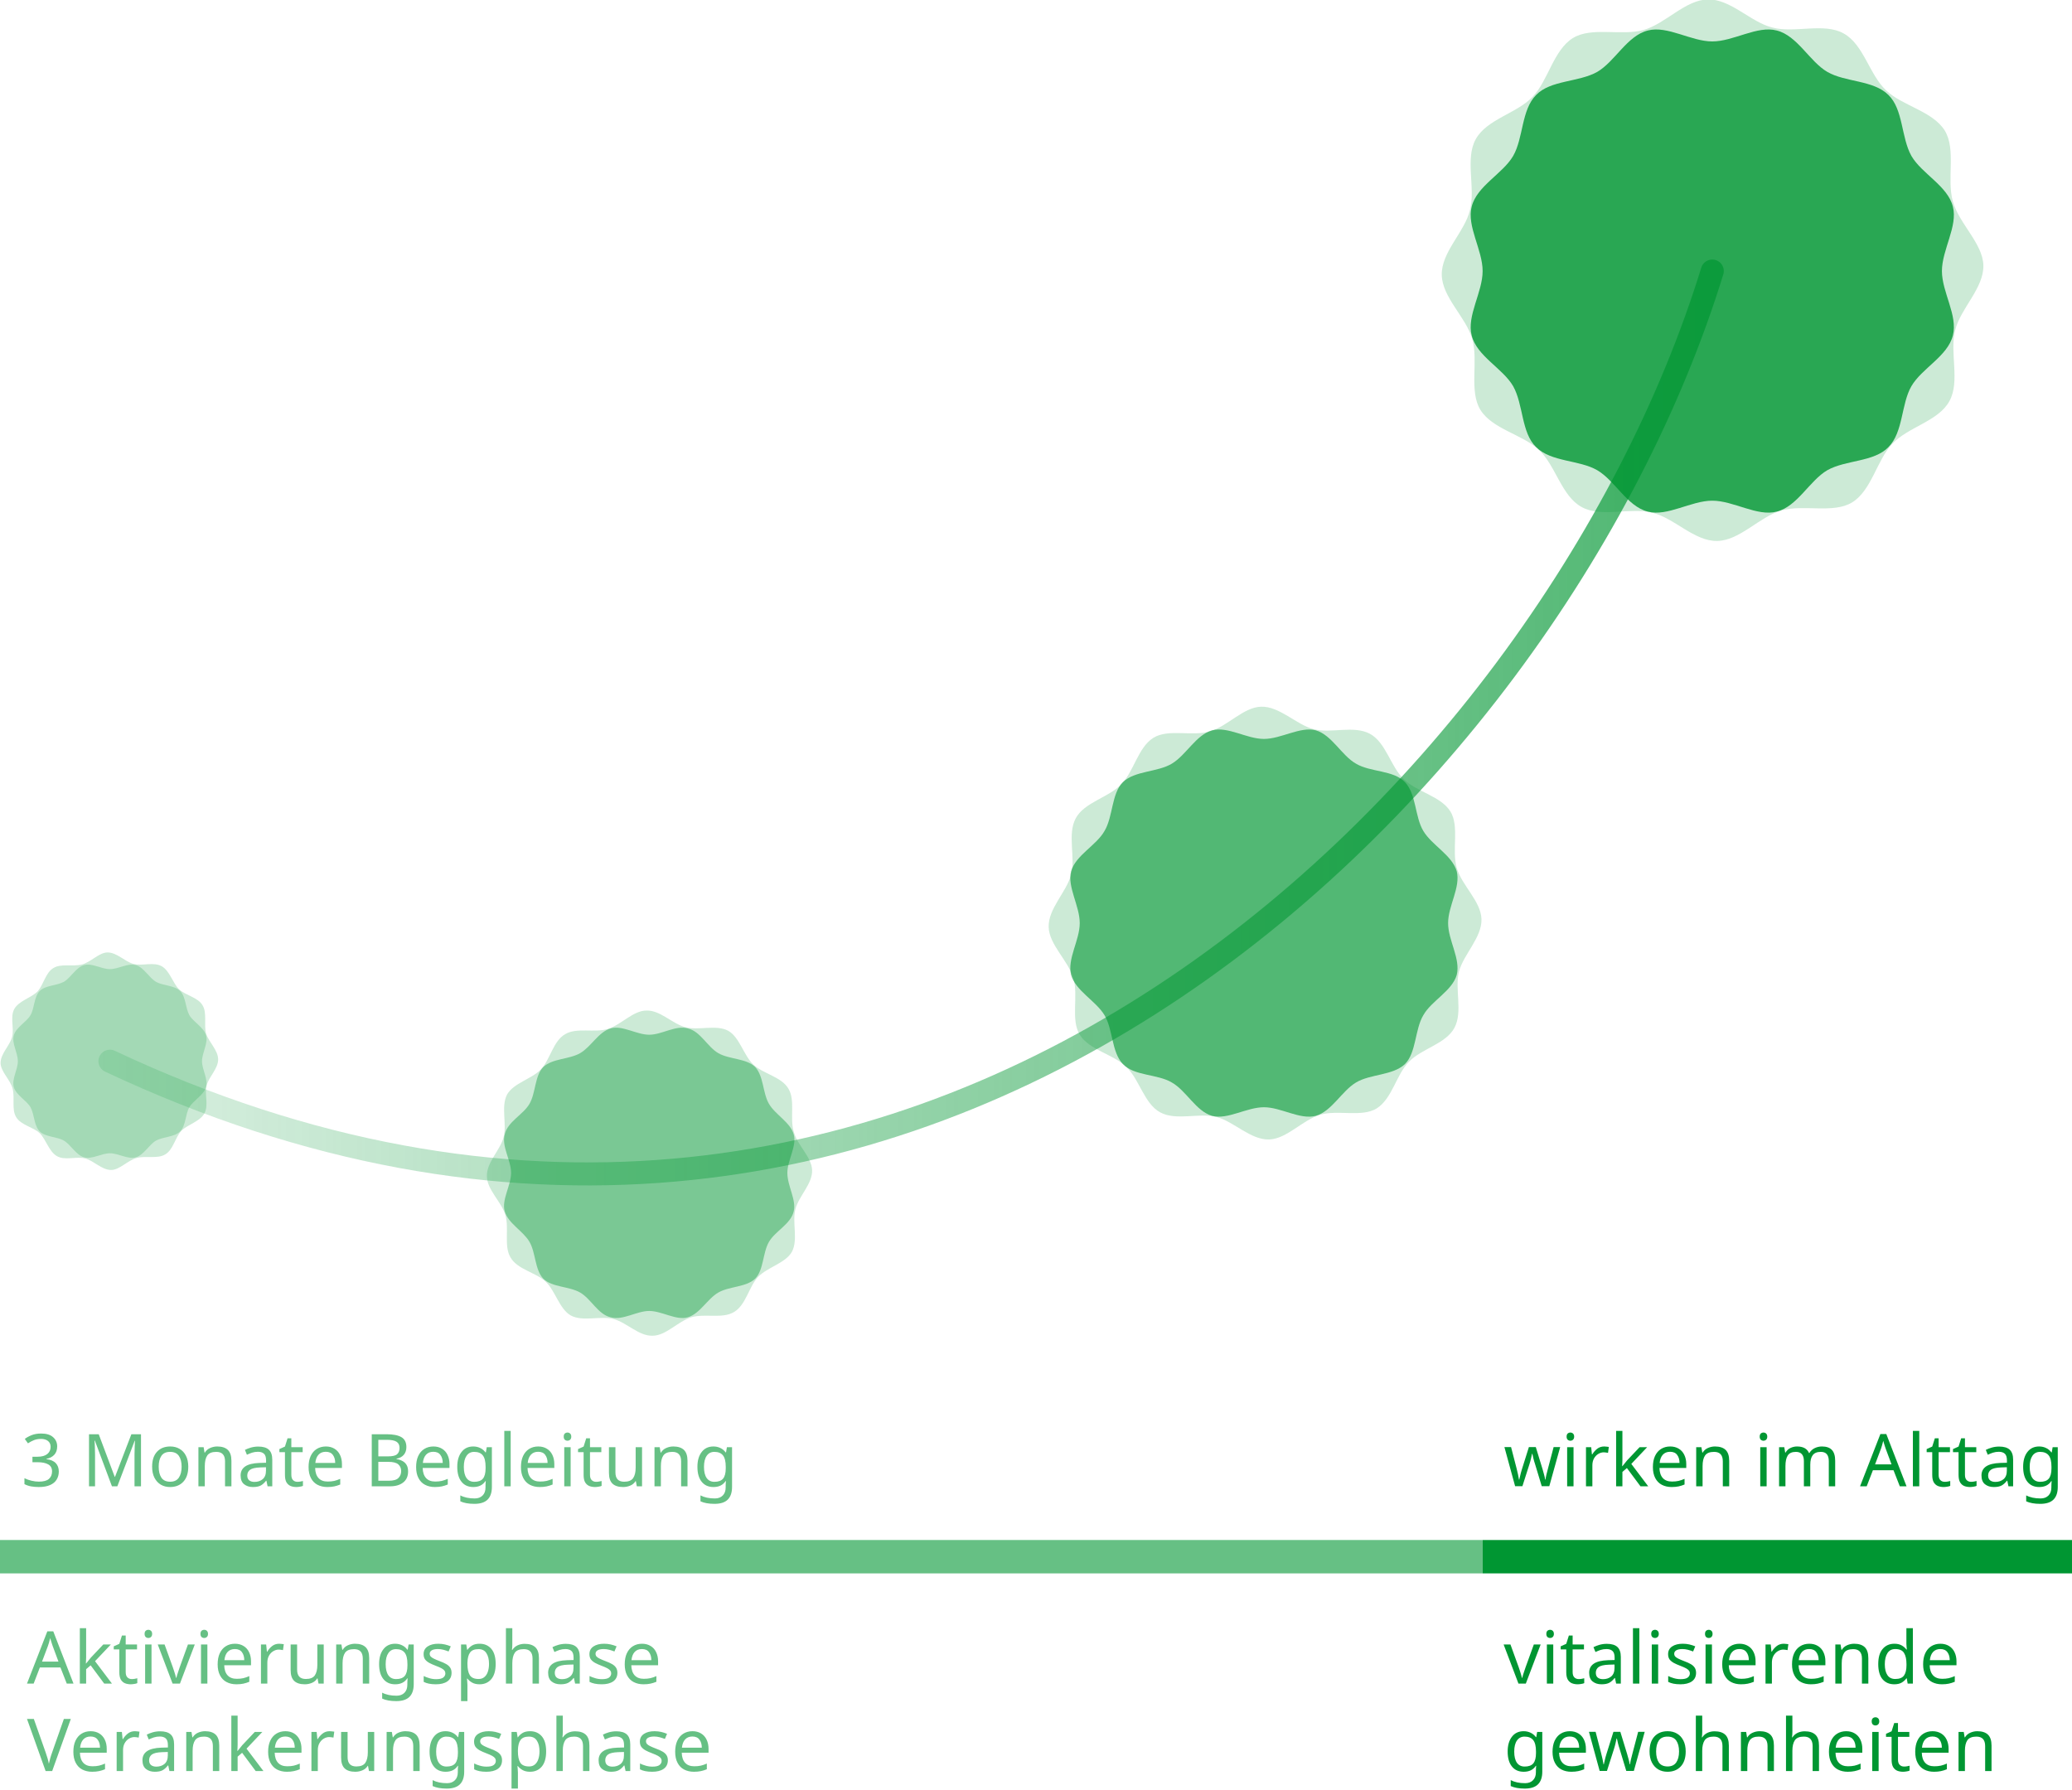
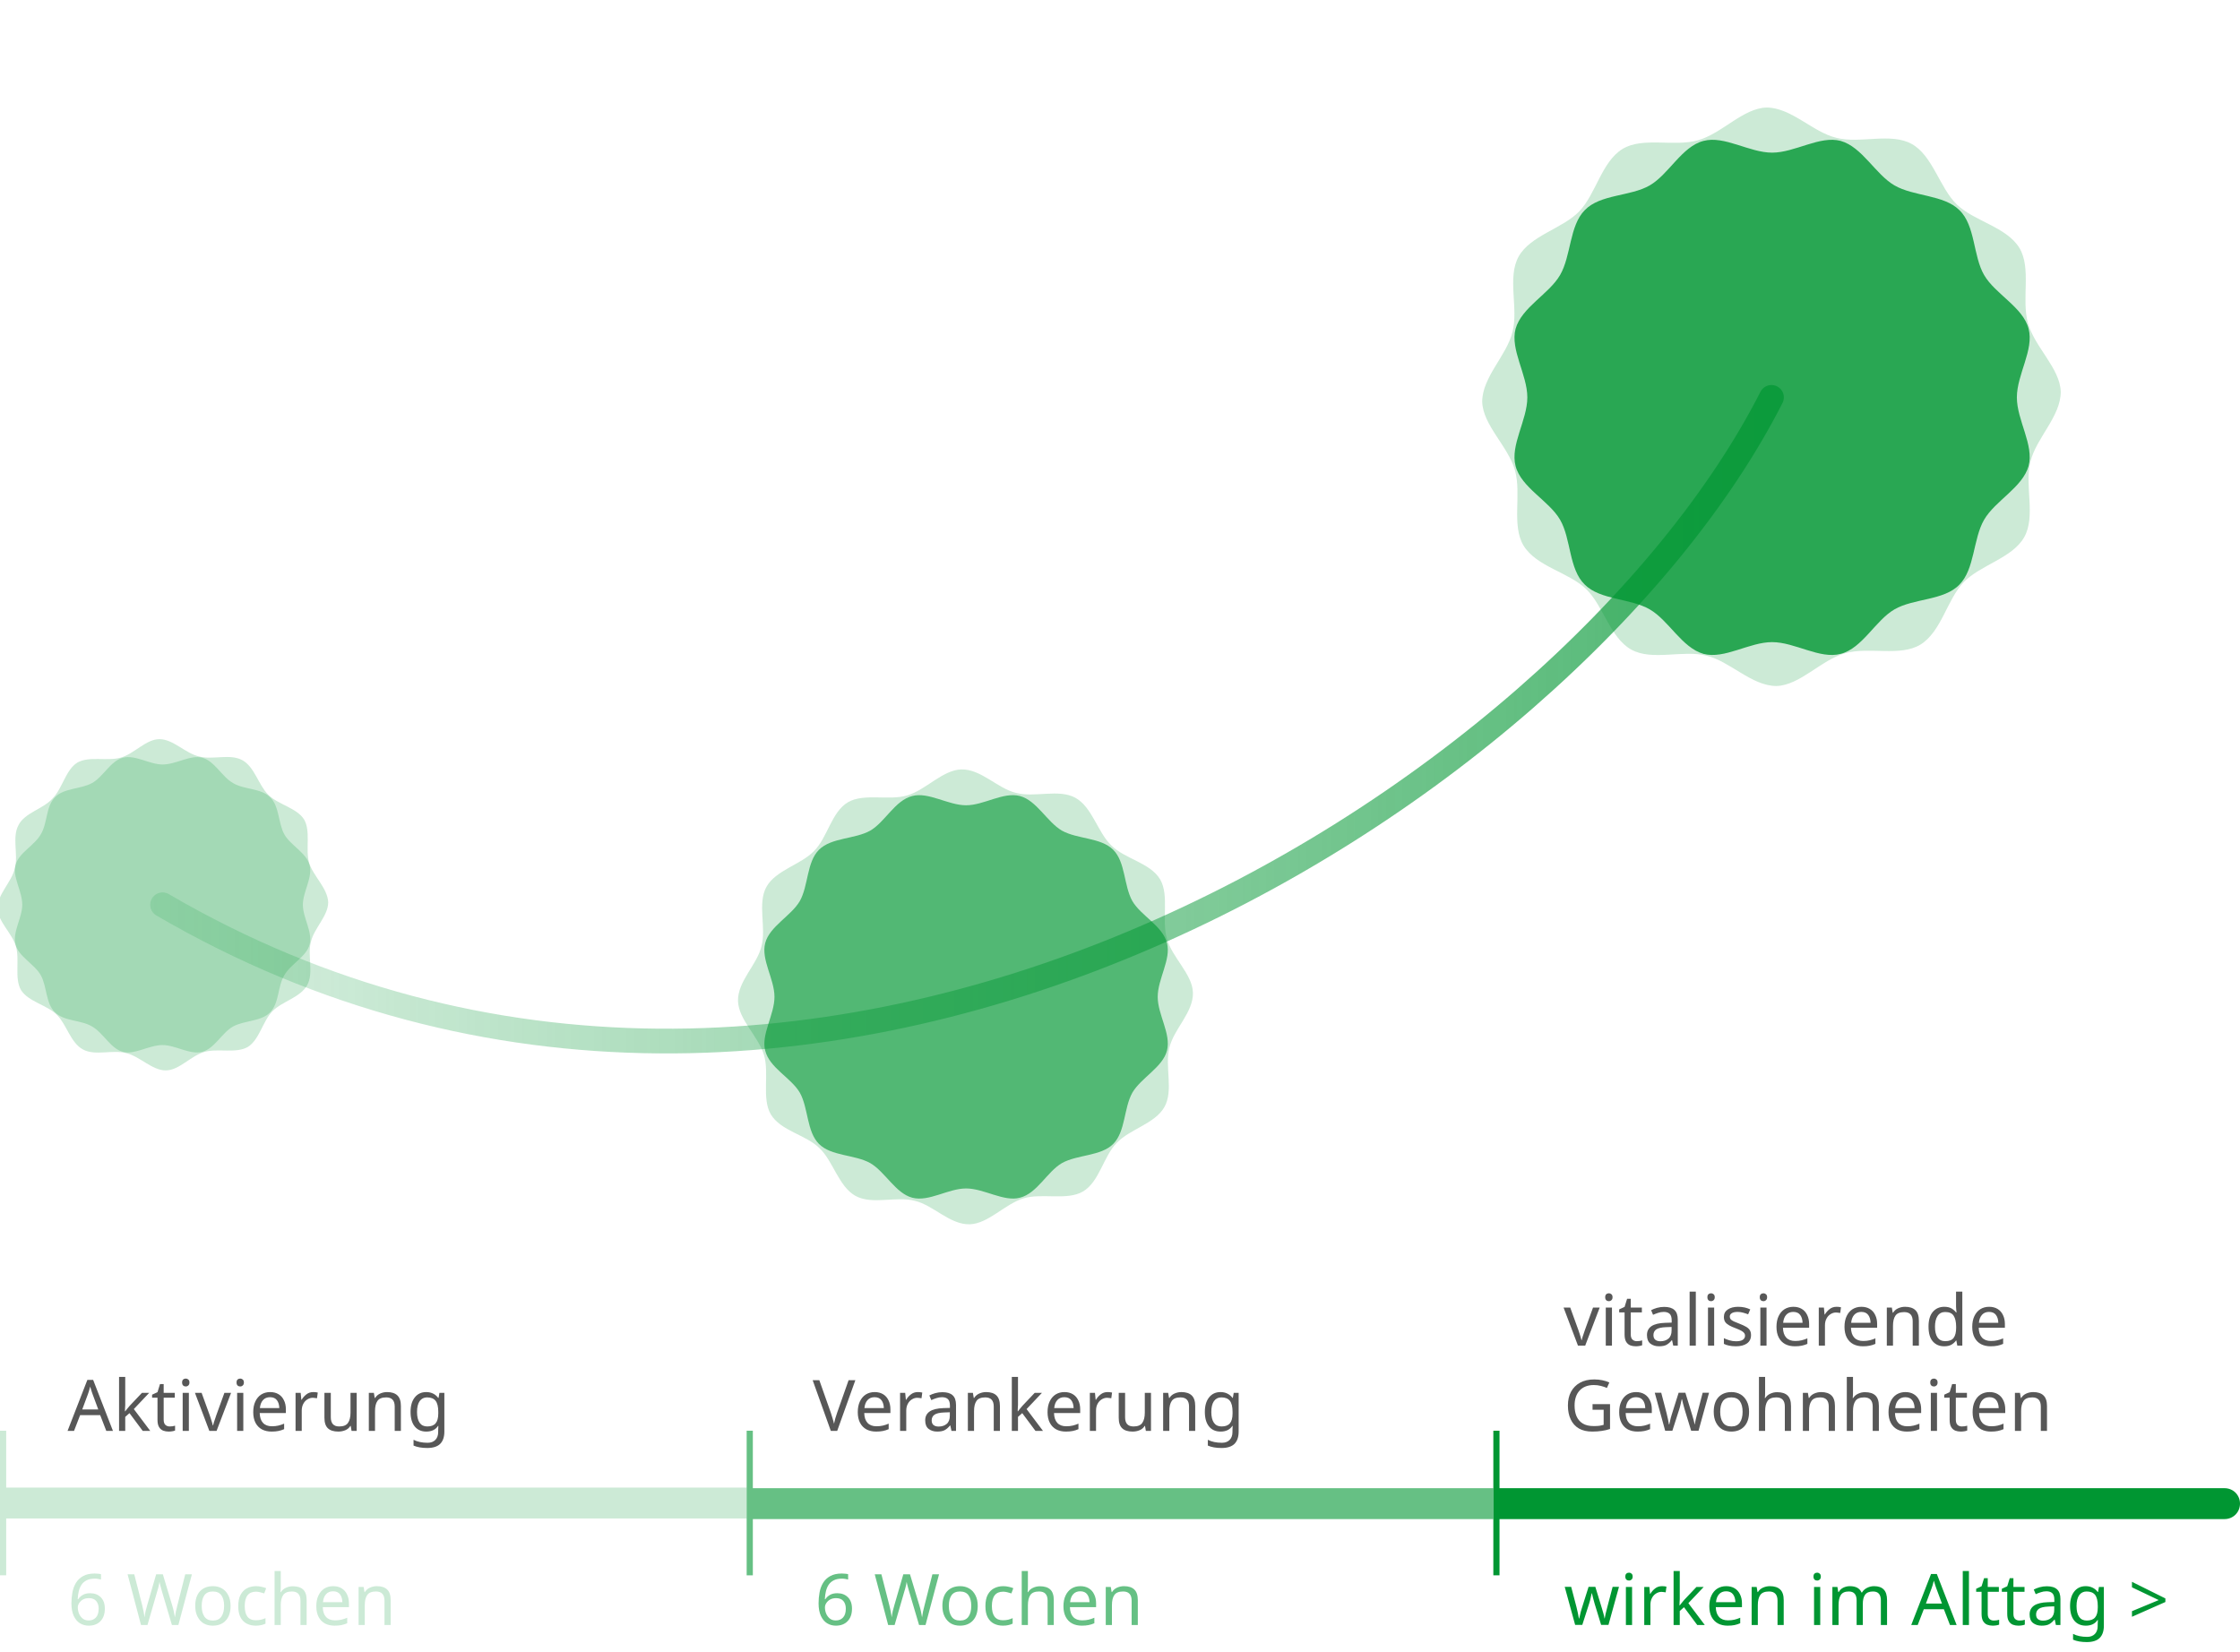
- <svg xmlns="http://www.w3.org/2000/svg" version="1.1" id="Layer_1" x="0px" y="0px" viewBox="0 0 360 310.9" style="enable-background:new 0 0 360 310.9;" xml:space="preserve">
+ <svg xmlns="http://www.w3.org/2000/svg" version="1.1" id="Layer_1" x="0px" y="0px" viewBox="0 0 362.4 267.2" style="enable-background:new 0 0 362.4 267.2;" xml:space="preserve">
  <style type="text/css">
	
		.st0{opacity:0.7;fill-rule:evenodd;clip-rule:evenodd;fill:none;stroke:url(#SVGID_1_);stroke-width:4;stroke-linecap:round;stroke-miterlimit:10;}
	.st1{opacity:0.2;}
	.st2{fill:#009632;}
	.st3{opacity:0.6;}
- 	.st4{opacity:0.4;}
- 	.st5{opacity:0.8;}
+ 	.st4{opacity:0.8;}
+ 	.st5{fill:#575757;}
	.st6{font-family:'Signika-Light';}
- 	.st7{font-size:12.675px;}
- 	.st8{opacity:0.6;fill:#009632;}
+ 	.st7{font-size:11.5px;}
+ 	.st8{opacity:0.2;fill:#009632;}
+ 	.st9{opacity:0.6;fill:#009632;}
+ 	
+ 		.st10{opacity:0.7;fill-rule:evenodd;clip-rule:evenodd;fill:none;stroke:url(#SVGID_2_);stroke-width:4;stroke-linecap:round;stroke-miterlimit:10;}
+ 	.st11{opacity:0.4;}
+ 	.st12{opacity:0.4;fill:#009632;}
+ 	.st13{opacity:0.8;fill:url(#SVGID_3_);}
</style>
-   <linearGradient id="SVGID_1_" gradientUnits="userSpaceOnUse" x1="17.113" y1="125.518" x2="299.531" y2="125.518">
+   <linearGradient id="SVGID_1_" gradientUnits="userSpaceOnUse" x1="24.339" y1="116.351" x2="288.639" y2="116.351">
    <stop offset="0" style="stop-color:#009632;stop-opacity:0.2" />
    <stop offset="0.999" style="stop-color:#009632" />
  </linearGradient>
-   <path class="st0" d="M19.1,184.4c138.5,65.2,250.2-45.7,278.4-137.3" />
+   <path class="st0" d="M26.3,146.4c104.6,61.1,227.4-17.4,260.3-82.1" />
  <g class="st1">
-     <path class="st2" d="M35.8,179.6c-0.4-1.6,0.2-3.6-0.6-4.9c-0.8-1.4-2.9-1.7-4.1-2.8c-1.1-1.1-1.6-3.2-3-4c-1.4-0.8-3.4,0-4.9-0.4   c-1.5-0.4-2.9-2-4.5-2c-1.5,0-2.9,1.7-4.5,2.1c-1.6,0.4-3.6-0.2-4.9,0.6c-1.4,0.8-1.7,2.9-2.8,4.1c-1.1,1.1-3.2,1.6-4,3   c-0.8,1.4,0,3.4-0.4,4.9c-0.4,1.5-2,2.9-2,4.5c0,1.5,1.7,2.9,2.1,4.5c0.4,1.6-0.2,3.6,0.6,4.9c0.8,1.4,2.9,1.7,4.1,2.8   c1.1,1.1,1.6,3.2,3,4c1.4,0.8,3.4,0,4.9,0.4c1.5,0.4,2.9,2,4.5,2c1.5,0,2.9-1.7,4.5-2.1c1.6-0.4,3.6,0.2,4.9-0.6   c1.4-0.8,1.7-2.9,2.8-4.1c1.1-1.1,3.2-1.6,4-3c0.8-1.4,0-3.4,0.4-4.9c0.4-1.5,2-2.9,2-4.5C37.9,182.5,36.3,181.1,35.8,179.6z" />
+     <path class="st2" d="M188.8,151.9c-0.9-3,0.4-7-1.1-9.6c-1.6-2.7-5.7-3.3-7.9-5.5c-2.2-2.1-3.1-6.2-5.8-7.7c-2.7-1.5-6.6,0-9.6-0.8   c-3-0.7-5.7-3.9-8.9-3.8c-3,0.1-5.7,3.3-8.7,4.2c-3,0.9-7-0.4-9.6,1.1c-2.7,1.6-3.3,5.7-5.5,7.9c-2.1,2.2-6.2,3.1-7.7,5.8   c-1.5,2.7,0,6.6-0.8,9.6c-0.7,3-3.9,5.7-3.8,8.9c0.1,3,3.3,5.7,4.2,8.7c0.9,3-0.4,7,1.1,9.6c1.6,2.7,5.7,3.3,7.9,5.5   c2.2,2.1,3.1,6.2,5.8,7.7c2.7,1.5,6.6,0,9.6,0.8c3,0.7,5.7,3.9,8.9,3.8c3-0.1,5.7-3.3,8.7-4.2c3-0.9,7,0.4,9.6-1.1   c2.7-1.6,3.3-5.7,5.5-7.9c2.1-2.2,6.2-3.1,7.7-5.8c1.5-2.7,0-6.6,0.8-9.6c0.7-3,3.9-5.7,3.8-8.9   C192.9,157.6,189.6,154.9,188.8,151.9z" />
+   </g>
+   <g class="st3">
+     <path class="st2" d="M187.3,161.3c0-2.9,2.2-6.1,1.5-8.7c-0.7-2.8-4.2-4.4-5.6-6.8c-1.4-2.5-1.1-6.3-3.1-8.3c-2-2-5.8-1.7-8.3-3.1   c-2.4-1.4-4.1-4.9-6.8-5.6c-2.7-0.7-5.8,1.5-8.7,1.5c-2.9,0-6.1-2.2-8.7-1.5c-2.8,0.7-4.4,4.2-6.8,5.6c-2.5,1.4-6.3,1.1-8.3,3.1   c-2,2-1.7,5.8-3.1,8.3c-1.4,2.4-4.9,4.1-5.6,6.8c-0.7,2.7,1.5,5.8,1.5,8.7c0,2.9-2.2,6.1-1.5,8.7c0.7,2.8,4.2,4.4,5.6,6.8   c1.4,2.5,1.1,6.3,3.1,8.3c2,2,5.8,1.7,8.3,3.1c2.4,1.4,4.1,4.9,6.8,5.6c2.7,0.7,5.8-1.5,8.7-1.5c2.9,0,6.1,2.2,8.7,1.5   c2.8-0.7,4.4-4.2,6.8-5.6c2.5-1.4,6.3-1.1,8.3-3.1c2-2,1.7-5.8,3.1-8.3c1.4-2.4,4.9-4.1,5.6-6.8   C189.5,167.3,187.3,164.2,187.3,161.3z" />
  </g>
  <g class="st1">
-     <path class="st2" d="M35.1,184.4c0-1.5,1.1-3.1,0.7-4.5c-0.4-1.4-2.2-2.3-2.9-3.5c-0.7-1.3-0.6-3.2-1.6-4.2c-1-1-3-0.9-4.2-1.6   c-1.2-0.7-2.1-2.5-3.5-2.9c-1.4-0.4-3,0.7-4.5,0.7c-1.5,0-3.1-1.1-4.5-0.7c-1.4,0.4-2.3,2.2-3.5,2.9c-1.3,0.7-3.2,0.6-4.2,1.6   c-1,1-0.9,3-1.6,4.2c-0.7,1.2-2.5,2.1-2.9,3.5c-0.4,1.4,0.7,3,0.7,4.5c0,1.5-1.1,3.1-0.7,4.5c0.4,1.4,2.2,2.3,2.9,3.5   c0.7,1.3,0.6,3.2,1.6,4.2c1,1,3,0.9,4.2,1.6c1.2,0.7,2.1,2.5,3.5,2.9c1.4,0.4,3-0.7,4.5-0.7c1.5,0,3.1,1.1,4.5,0.7   c1.4-0.4,2.3-2.2,3.5-2.9c1.3-0.7,3.2-0.6,4.2-1.6c1-1,0.9-3,1.6-4.2c0.7-1.2,2.5-2.1,2.9-3.5C36.2,187.5,35.1,185.9,35.1,184.4z" />
+     <path class="st2" d="M50,139.6c-0.6-2.2,0.3-5.1-0.8-7c-1.2-1.9-4.2-2.4-5.8-4c-1.6-1.6-2.2-4.5-4.2-5.6c-2-1.1-4.8,0-7-0.6   c-2.2-0.5-4.2-2.8-6.4-2.8c-2.2,0-4.1,2.4-6.3,3c-2.2,0.6-5.1-0.3-7,0.8c-1.9,1.2-2.4,4.2-4,5.8C7,130.9,4,131.5,3,133.5   c-1.1,2,0,4.8-0.6,7c-0.5,2.2-2.8,4.2-2.8,6.4c0,2.2,2.4,4.1,3,6.3c0.6,2.2-0.3,5.1,0.8,7c1.2,1.9,4.2,2.4,5.8,4   c1.6,1.6,2.2,4.5,4.2,5.6c2,1.1,4.8,0,7,0.6c2.2,0.5,4.2,2.8,6.4,2.8c2.2,0,4.1-2.4,6.3-3c2.2-0.6,5.1,0.3,7-0.8   c1.9-1.2,2.4-4.2,4-5.8c1.6-1.6,4.5-2.2,5.6-4.2c1.1-2,0-4.8,0.6-7c0.5-2.2,2.8-4.2,2.8-6.4C53,143.7,50.7,141.8,50,139.6z" />
  </g>
  <g class="st1">
-     <path class="st2" d="M253.1,150.8c-0.9-3.1,0.5-7.2-1.1-9.8c-1.7-2.7-5.9-3.4-8.1-5.6c-2.3-2.2-3.1-6.4-5.9-7.9   c-2.8-1.5-6.8,0-9.8-0.8c-3-0.8-5.9-4-9.1-3.9c-3.1,0.1-5.8,3.4-8.9,4.3c-3.1,0.9-7.2-0.5-9.8,1.1c-2.7,1.7-3.4,5.9-5.6,8.1   c-2.2,2.3-6.4,3.1-7.9,5.9s0,6.8-0.8,9.8c-0.8,3-4,5.9-3.9,9.1c0.1,3.1,3.4,5.8,4.3,8.9c0.9,3.1-0.5,7.2,1.1,9.8   c1.7,2.7,5.9,3.4,8.1,5.6c2.3,2.2,3.1,6.4,5.9,7.9c2.8,1.5,6.8,0,9.8,0.8c3,0.8,5.9,4,9.1,3.9c3.1-0.1,5.8-3.4,8.9-4.3   c3.1-0.9,7.2,0.5,9.8-1.1c2.7-1.7,3.4-5.9,5.6-8.1c2.2-2.3,6.4-3.1,7.9-5.9c1.5-2.8,0-6.8,0.8-9.8c0.8-3,4-5.9,3.9-9.1   C257.3,156.6,254,153.9,253.1,150.8z" />
+     <path class="st2" d="M49,146.4c0-2.1,1.6-4.4,1.1-6.4c-0.5-2-3.1-3.2-4.1-5c-1-1.8-0.8-4.6-2.3-6c-1.5-1.5-4.2-1.2-6-2.3   c-1.8-1-3-3.6-5-4.1c-1.9-0.5-4.2,1.1-6.4,1.1c-2.1,0-4.4-1.6-6.4-1.1c-2,0.5-3.2,3.1-5,4.1c-1.8,1-4.6,0.8-6,2.3   c-1.5,1.5-1.2,4.2-2.3,6c-1,1.8-3.6,3-4.1,5c-0.5,1.9,1.1,4.2,1.1,6.4c0,2.1-1.6,4.4-1.1,6.4c0.5,2,3.1,3.2,4.1,5   c1,1.8,0.8,4.6,2.3,6c1.5,1.5,4.2,1.2,6,2.3c1.8,1,3,3.6,5,4.1c1.9,0.5,4.2-1.1,6.4-1.1c2.1,0,4.4,1.6,6.4,1.1c2-0.5,3.2-3.1,5-4.1   c1.8-1,4.6-0.8,6-2.3c1.5-1.5,1.2-4.2,2.3-6c1-1.8,3.6-3,4.1-5C50.6,150.8,49,148.5,49,146.4z" />
+   </g>
+   <g class="st1">
+     <path class="st2" d="M328.1,52.3c-1.1-3.9,0.6-8.9-1.4-12.2c-2.1-3.4-7.3-4.3-10.1-7c-2.8-2.7-3.9-7.9-7.3-9.8   c-3.4-1.9-8.4,0-12.2-1c-3.8-0.9-7.3-4.9-11.3-4.9c-3.8,0.1-7.2,4.2-11.1,5.3c-3.9,1.1-8.9-0.6-12.2,1.4c-3.4,2.1-4.3,7.3-7,10.1   c-2.7,2.8-7.9,3.9-9.8,7.3c-1.9,3.4,0,8.4-1,12.2c-0.9,3.8-4.9,7.3-4.9,11.3c0.1,3.8,4.2,7.2,5.3,11.1c1.1,3.9-0.6,8.9,1.4,12.2   c2.1,3.4,7.3,4.3,10.1,7c2.8,2.7,3.9,7.9,7.3,9.8s8.4,0,12.2,1c3.8,0.9,7.3,4.9,11.3,4.9c3.8-0.1,7.2-4.2,11.1-5.3   c3.9-1.1,8.9,0.6,12.2-1.4c3.4-2.1,4.3-7.3,7-10.1c2.7-2.8,7.9-3.9,9.8-7.3c1.9-3.4,0-8.4,1-12.2c0.9-3.8,4.9-7.3,4.9-11.3   C333.3,59.6,329.2,56.2,328.1,52.3z" />
+   </g>
+   <g class="st4">
+     <path class="st2" d="M326.3,64.3c0-3.7,2.8-7.7,1.9-11.1c-0.9-3.5-5.4-5.6-7.2-8.7c-1.8-3.1-1.4-8-4-10.5c-2.5-2.5-7.4-2.2-10.5-4   c-3.1-1.8-5.2-6.2-8.7-7.2c-3.4-0.9-7.4,1.9-11.1,1.9c-3.7,0-7.7-2.8-11.1-1.9c-3.5,0.9-5.6,5.4-8.7,7.2c-3.1,1.8-8,1.4-10.5,4   c-2.5,2.5-2.2,7.4-4,10.5c-1.8,3.1-6.2,5.2-7.2,8.7c-0.9,3.4,1.9,7.4,1.9,11.1c0,3.7-2.8,7.7-1.9,11.1c0.9,3.5,5.4,5.6,7.2,8.7   c1.8,3.1,1.4,8,4,10.5c2.5,2.5,7.4,2.2,10.5,4c3.1,1.8,5.2,6.2,8.7,7.2c3.4,0.9,7.4-1.9,11.1-1.9c3.7,0,7.7,2.8,11.1,1.9   c3.5-0.9,5.6-5.4,8.7-7.2c3.1-1.8,8-1.4,10.5-4c2.5-2.5,2.2-7.4,4-10.5c1.8-3.1,6.2-5.2,7.2-8.7C329.1,72,326.3,68,326.3,64.3z" />
+   </g>
+   <g>
+     <text transform="matrix(1 0 0 1 10.93 231.53)" class="st5 st6 st7">Aktivierung</text>
+   </g>
+   <g>
+     <text transform="matrix(1 0 0 1 131.4778 231.5304)" class="st5 st6 st7">Verankerung</text>
+   </g>
+   <g>
+     <text transform="matrix(1 0 0 1 252.9635 217.7302)">
+       <tspan x="0" y="0" class="st5 st6 st7">vitalisierende </tspan>
+       <tspan x="0" y="13.8" class="st5 st6 st7">Gewohnheiten</tspan>
+     </text>
+   </g>
+   <text transform="matrix(1 0 0 1 10.9304 262.9354)" class="st8 st6 st7">6 Wochen</text>
+   <text transform="matrix(1 0 0 1 131.8086 262.9354)" class="st9 st6 st7">6 Wochen</text>
+   <text transform="matrix(1 0 0 1 253.0236 262.9353)" class="st2 st6 st7">wirken im Alttag &gt;</text>
+   <linearGradient id="SVGID_2_" gradientUnits="userSpaceOnUse" x1="-384.298" y1="107.95" x2="-81.334" y2="107.95">
+     <stop offset="0" style="stop-color:#009632;stop-opacity:0.2" />
+     <stop offset="0.999" style="stop-color:#009632" />
+   </linearGradient>
+   <path class="st10" d="M-382.3,153.6c141.9,51,256-33.3,299-106.8" />
+   <g class="st1">
+     <path class="st2" d="M-367.5,149.3c-0.4-1.4,0.2-3.2-0.5-4.4c-0.7-1.2-2.6-1.5-3.6-2.5c-1-1-1.4-2.8-2.6-3.5c-1.2-0.7-3,0-4.4-0.3   c-1.3-0.3-2.6-1.8-4-1.7c-1.4,0-2.6,1.5-4,1.9c-1.4,0.4-3.2-0.2-4.4,0.5c-1.2,0.7-1.5,2.6-2.5,3.6c-1,1-2.8,1.4-3.5,2.6   c-0.7,1.2,0,3-0.3,4.4c-0.3,1.3-1.8,2.6-1.7,4c0,1.4,1.5,2.6,1.9,4c0.4,1.4-0.2,3.2,0.5,4.4c0.7,1.2,2.6,1.5,3.6,2.5   c1,1,1.4,2.8,2.6,3.5c1.2,0.7,3,0,4.4,0.3c1.3,0.3,2.6,1.8,4,1.7c1.4,0,2.6-1.5,4-1.9c1.4-0.4,3.2,0.2,4.4-0.5   c1.2-0.7,1.5-2.6,2.5-3.6c1-1,2.8-1.4,3.5-2.6c0.7-1.2,0-3,0.3-4.4c0.3-1.3,1.8-2.6,1.7-4C-365.6,151.9-367.1,150.7-367.5,149.3z" />
+   </g>
+   <g class="st1">
+     <path class="st2" d="M-368.1,153.6c0-1.3,1-2.8,0.7-4c-0.3-1.3-1.9-2-2.6-3.1c-0.6-1.1-0.5-2.9-1.4-3.8c-0.9-0.9-2.6-0.8-3.8-1.4   c-1.1-0.6-1.8-2.2-3.1-2.6c-1.2-0.3-2.7,0.7-4,0.7c-1.3,0-2.8-1-4-0.7c-1.3,0.3-2,1.9-3.1,2.6c-1.1,0.6-2.9,0.5-3.8,1.4   c-0.9,0.9-0.8,2.6-1.4,3.8c-0.6,1.1-2.2,1.8-2.6,3.1c-0.3,1.2,0.7,2.7,0.7,4c0,1.3-1,2.8-0.7,4c0.3,1.3,1.9,2,2.6,3.1   c0.6,1.1,0.5,2.9,1.4,3.8c0.9,0.9,2.6,0.8,3.8,1.4c1.1,0.6,1.8,2.2,3.1,2.6c1.2,0.3,2.7-0.7,4-0.7c1.3,0,2.8,1,4,0.7   c1.3-0.3,2-1.9,3.1-2.6c1.1-0.6,2.9-0.5,3.8-1.4c0.9-0.9,0.8-2.6,1.4-3.8c0.6-1.1,2.2-1.8,2.6-3.1   C-367.1,156.3-368.1,154.9-368.1,153.6z" />
+   </g>
+   <g class="st1">
+     <path class="st2" d="M-150.5,131.1c-0.9-3,0.4-7-1.1-9.6c-1.6-2.7-5.7-3.3-7.9-5.5c-2.2-2.1-3.1-6.2-5.8-7.7   c-2.7-1.5-6.6,0-9.6-0.8c-3-0.7-5.7-3.9-8.9-3.8c-3,0.1-5.7,3.3-8.7,4.2c-3,0.9-7-0.4-9.6,1.1c-2.7,1.6-3.3,5.7-5.5,7.9   c-2.1,2.2-6.2,3.1-7.7,5.8c-1.5,2.7,0,6.6-0.8,9.6c-0.7,3-3.9,5.7-3.8,8.9c0.1,3,3.3,5.7,4.2,8.7c0.9,3-0.4,7,1.1,9.6   c1.6,2.7,5.7,3.3,7.9,5.5c2.2,2.1,3.1,6.2,5.8,7.7c2.7,1.5,6.6,0,9.6,0.8c3,0.7,5.7,3.9,8.9,3.8c3-0.1,5.7-3.3,8.7-4.2   c3-0.9,7,0.4,9.6-1.1c2.7-1.6,3.3-5.7,5.5-7.9c2.1-2.2,6.2-3.1,7.7-5.8c1.5-2.7,0-6.6,0.8-9.6c0.7-3,3.9-5.7,3.8-8.9   C-146.4,136.8-149.6,134.2-150.5,131.1z" />
  </g>
  <g class="st3">
-     <path class="st2" d="M251.6,160.4c0-3,2.2-6.2,1.5-9c-0.8-2.8-4.3-4.5-5.8-7c-1.5-2.5-1.2-6.4-3.2-8.5s-6-1.7-8.5-3.2   c-2.5-1.4-4.2-5-7-5.8c-2.7-0.7-6,1.5-9,1.5c-3,0-6.2-2.2-9-1.5c-2.8,0.8-4.5,4.3-7,5.8c-2.5,1.5-6.4,1.2-8.5,3.2   c-2,2-1.7,6-3.2,8.5c-1.4,2.5-5,4.2-5.8,7c-0.7,2.7,1.5,6,1.5,9c0,3-2.2,6.2-1.5,9c0.8,2.8,4.3,4.5,5.8,7c1.5,2.5,1.2,6.4,3.2,8.5   s6,1.7,8.5,3.2c2.5,1.4,4.2,5,7,5.8c2.7,0.7,6-1.5,9-1.5c3,0,6.2,2.2,9,1.5c2.8-0.8,4.5-4.3,7-5.8c2.5-1.5,6.4-1.2,8.5-3.2   c2-2,1.7-6,3.2-8.5c1.4-2.5,5-4.2,5.8-7C253.8,166.6,251.6,163.4,251.6,160.4z" />
+     <path class="st2" d="M-151.9,140.5c0-2.9,2.2-6.1,1.5-8.7c-0.7-2.8-4.2-4.4-5.6-6.8c-1.4-2.5-1.1-6.3-3.1-8.3c-2-2-5.8-1.7-8.3-3.1   c-2.4-1.4-4.1-4.9-6.8-5.6c-2.7-0.7-5.8,1.5-8.7,1.5c-2.9,0-6.1-2.2-8.7-1.5c-2.8,0.7-4.4,4.2-6.8,5.6c-2.5,1.4-6.3,1.1-8.3,3.1   c-2,2-1.7,5.8-3.1,8.3c-1.4,2.4-4.9,4.1-5.6,6.8c-0.7,2.7,1.5,5.8,1.5,8.7c0,2.9-2.2,6.1-1.5,8.7c0.7,2.8,4.2,4.4,5.6,6.8   c1.4,2.5,1.1,6.3,3.1,8.3c2,2,5.8,1.7,8.3,3.1c2.4,1.4,4.1,4.9,6.8,5.6c2.7,0.7,5.8-1.5,8.7-1.5c2.9,0,6.1,2.2,8.7,1.5   c2.8-0.7,4.4-4.2,6.8-5.6c2.5-1.4,6.3-1.1,8.3-3.1s1.7-5.8,3.1-8.3c1.4-2.4,4.9-4.1,5.6-6.8C-149.7,146.6-151.9,143.4-151.9,140.5z   " />
  </g>
  <g class="st1">
-     <path class="st2" d="M137.9,196.6c-0.7-2.3,0.3-5.4-0.9-7.4c-1.2-2.1-4.4-2.6-6.1-4.2c-1.7-1.6-2.4-4.8-4.4-5.9   c-2.1-1.1-5.1,0-7.4-0.6c-2.3-0.6-4.4-3-6.8-2.9c-2.3,0-4.4,2.5-6.7,3.2c-2.3,0.7-5.4-0.3-7.4,0.9c-2.1,1.2-2.6,4.4-4.2,6.1   c-1.6,1.7-4.8,2.4-5.9,4.4c-1.1,2.1,0,5.1-0.6,7.4c-0.6,2.3-3,4.4-2.9,6.8c0,2.3,2.5,4.4,3.2,6.7c0.7,2.3-0.3,5.4,0.9,7.4   c1.2,2.1,4.4,2.6,6.1,4.2c1.7,1.6,2.4,4.8,4.4,5.9c2.1,1.1,5.1,0,7.4,0.6c2.3,0.6,4.4,3,6.8,2.9c2.3,0,4.4-2.5,6.7-3.2   c2.3-0.7,5.4,0.3,7.4-0.9c2.1-1.2,2.6-4.4,4.2-6.1c1.6-1.7,4.8-2.4,5.9-4.4c1.1-2.1,0-5.1,0.6-7.4c0.6-2.3,3-4.4,2.9-6.8   C141,201,138.5,199,137.9,196.6z" />
+     <path class="st2" d="M-258.9,161.5c-0.6-2.2,0.3-5.1-0.8-7c-1.2-1.9-4.2-2.4-5.8-4c-1.6-1.6-2.2-4.5-4.2-5.6c-2-1.1-4.8,0-7-0.6   c-2.2-0.5-4.2-2.8-6.4-2.8c-2.2,0-4.1,2.4-6.3,3c-2.2,0.6-5.1-0.3-7,0.8c-1.9,1.2-2.4,4.2-4,5.8c-1.6,1.6-4.5,2.2-5.6,4.2   c-1.1,2,0,4.8-0.6,7c-0.5,2.2-2.8,4.2-2.8,6.4c0,2.2,2.4,4.1,3,6.3c0.6,2.2-0.3,5.1,0.8,7c1.2,1.9,4.2,2.4,5.8,4   c1.6,1.6,2.2,4.5,4.2,5.6c2,1.1,4.8,0,7,0.6c2.2,0.5,4.2,2.8,6.4,2.8c2.2,0,4.1-2.4,6.3-3c2.2-0.6,5.1,0.3,7-0.8   c1.9-1.2,2.4-4.2,4-5.8c1.6-1.6,4.5-2.2,5.6-4.2c1.1-2,0-4.8,0.6-7c0.5-2.2,2.8-4.2,2.8-6.4C-256,165.6-258.3,163.7-258.9,161.5z" />
+   </g>
+   <g class="st11">
+     <path class="st2" d="M-260,168.3c0-2.1,1.6-4.4,1.1-6.4c-0.5-2-3.1-3.2-4.1-5c-1-1.8-0.8-4.6-2.3-6c-1.5-1.5-4.2-1.2-6-2.3   c-1.8-1-3-3.6-5-4.1c-1.9-0.5-4.2,1.1-6.4,1.1c-2.1,0-4.4-1.6-6.4-1.1c-2,0.5-3.2,3.1-5,4.1c-1.8,1-4.6,0.8-6,2.3   c-1.5,1.5-1.2,4.2-2.3,6c-1,1.8-3.6,3-4.1,5c-0.5,1.9,1.1,4.2,1.1,6.4c0,2.1-1.6,4.4-1.1,6.4c0.5,2,3.1,3.2,4.1,5   c1,1.8,0.8,4.6,2.3,6c1.5,1.5,4.2,1.2,6,2.3c1.8,1,3,3.6,5,4.1c1.9,0.5,4.2-1.1,6.4-1.1c2.1,0,4.4,1.6,6.4,1.1c2-0.5,3.2-3.1,5-4.1   c1.8-1,4.6-0.8,6-2.3c1.5-1.5,1.2-4.2,2.3-6c1-1.8,3.6-3,4.1-5C-258.4,172.7-260,170.4-260,168.3z" />
+   </g>
+   <g class="st1">
+     <path class="st2" d="M-41.9,34.8c-1.1-3.9,0.6-8.9-1.4-12.2c-2.1-3.4-7.3-4.3-10.1-7c-2.8-2.7-3.9-7.9-7.3-9.8   c-3.4-1.9-8.4,0-12.2-1c-3.8-0.9-7.3-4.9-11.3-4.9c-3.8,0.1-7.2,4.2-11.1,5.3c-3.9,1.1-8.9-0.6-12.2,1.4c-3.4,2.1-4.3,7.3-7,10.1   c-2.7,2.8-7.9,3.9-9.8,7.3c-1.9,3.4,0,8.4-1,12.2c-0.9,3.8-4.9,7.3-4.9,11.3c0.1,3.8,4.2,7.2,5.3,11.1c1.1,3.9-0.6,8.9,1.4,12.2   c2.1,3.4,7.3,4.3,10.1,7c2.8,2.7,3.9,7.9,7.3,9.8c3.4,1.9,8.4,0,12.2,1c3.8,0.9,7.3,4.9,11.3,4.9c3.8-0.1,7.2-4.2,11.1-5.3   c3.9-1.1,8.9,0.6,12.2-1.4c3.4-2.1,4.3-7.3,7-10.1c2.7-2.8,7.9-3.9,9.8-7.3c1.9-3.4,0-8.4,1-12.2c0.9-3.8,4.9-7.3,4.9-11.3   C-36.6,42-40.7,38.7-41.9,34.8z" />
  </g>
  <g class="st4">
-     <path class="st2" d="M136.8,203.8c0-2.2,1.7-4.7,1.1-6.7c-0.6-2.1-3.2-3.4-4.3-5.3c-1.1-1.9-0.9-4.8-2.4-6.4   c-1.5-1.5-4.5-1.3-6.4-2.4c-1.9-1.1-3.1-3.8-5.3-4.3c-2.1-0.6-4.5,1.1-6.7,1.1c-2.2,0-4.7-1.7-6.7-1.1c-2.1,0.6-3.4,3.2-5.3,4.3   c-1.9,1.1-4.8,0.9-6.4,2.4c-1.5,1.5-1.3,4.5-2.4,6.4c-1.1,1.9-3.8,3.1-4.3,5.3c-0.6,2.1,1.1,4.5,1.1,6.7c0,2.2-1.7,4.7-1.1,6.7   c0.6,2.1,3.2,3.4,4.3,5.3c1.1,1.9,0.9,4.8,2.4,6.4c1.5,1.5,4.5,1.3,6.4,2.4c1.9,1.1,3.1,3.8,5.3,4.3c2.1,0.6,4.5-1.1,6.7-1.1   c2.2,0,4.7,1.7,6.7,1.1c2.1-0.6,3.4-3.2,5.3-4.3c1.9-1.1,4.8-0.9,6.4-2.4c1.5-1.5,1.3-4.5,2.4-6.4c1.1-1.9,3.8-3.1,4.3-5.3   C138.4,208.5,136.8,206.1,136.8,203.8z" />
+     <path class="st2" d="M-43.7,46.8c0-3.7,2.8-7.7,1.9-11.1c-0.9-3.5-5.4-5.6-7.2-8.7c-1.8-3.1-1.4-8-4-10.5c-2.5-2.5-7.4-2.2-10.5-4   c-3.1-1.8-5.2-6.2-8.7-7.2c-3.4-0.9-7.4,1.9-11.1,1.9c-3.7,0-7.7-2.8-11.1-1.9c-3.5,0.9-5.6,5.4-8.7,7.2c-3.1,1.8-8,1.4-10.5,4   c-2.5,2.5-2.2,7.4-4,10.5c-1.8,3.1-6.2,5.2-7.2,8.7c-0.9,3.4,1.9,7.4,1.9,11.1c0,3.7-2.8,7.7-1.9,11.1c0.9,3.5,5.4,5.6,7.2,8.7   c1.8,3.1,1.4,8,4,10.5c2.5,2.5,7.4,2.2,10.5,4c3.1,1.8,5.2,6.2,8.7,7.2c3.4,0.9,7.4-1.9,11.1-1.9c3.7,0,7.7,2.8,11.1,1.9   c3.5-0.9,5.6-5.4,8.7-7.2c3.1-1.8,8-1.4,10.5-4c2.5-2.5,2.2-7.4,4-10.5c1.8-3.1,6.2-5.2,7.2-8.7C-40.9,54.5-43.7,50.5-43.7,46.8z" />
  </g>
-   <g class="st1">
-     <path class="st2" d="M339.3,35c-1.1-3.9,0.6-9-1.4-12.3c-2.1-3.4-7.4-4.3-10.2-7c-2.9-2.7-3.9-8-7.4-9.9c-3.4-1.9-8.5,0-12.3-1   c-3.8-0.9-7.3-5-11.3-4.9c-3.9,0.1-7.3,4.2-11.1,5.3c-3.9,1.1-9-0.6-12.3,1.4c-3.4,2.1-4.3,7.4-7,10.2c-2.7,2.9-8,3.9-9.9,7.4   c-1.9,3.4,0,8.5-1,12.3c-0.9,3.8-5,7.3-4.9,11.3c0.1,3.9,4.2,7.3,5.3,11.1c1.1,3.9-0.6,9,1.4,12.3c2.1,3.4,7.4,4.3,10.2,7   c2.9,2.7,3.9,8,7.4,9.9c3.4,1.9,8.5,0,12.3,1c3.8,0.9,7.3,5,11.3,4.9c3.9-0.1,7.3-4.2,11.1-5.3c3.9-1.1,9,0.6,12.3-1.4   c3.4-2.1,4.3-7.4,7-10.2c2.7-2.9,8-3.9,9.9-7.4c1.9-3.4,0-8.5,1-12.3c0.9-3.8,5-7.3,4.9-11.3C344.5,42.3,340.4,38.9,339.3,35z" />
+   <g>
+     <text transform="matrix(1 0 0 1 -306.1343 235.4536)" class="st5 st6 st7">Aktivierung</text>
  </g>
-   <g class="st5">
-     <path class="st2" d="M337.4,47.1c0-3.7,2.8-7.8,1.9-11.2c-0.9-3.6-5.4-5.7-7.2-8.8c-1.8-3.2-1.4-8.1-4-10.6   c-2.6-2.6-7.5-2.2-10.6-4c-3.1-1.8-5.2-6.3-8.8-7.2c-3.4-0.9-7.5,1.9-11.2,1.9c-3.7,0-7.8-2.8-11.2-1.9c-3.6,0.9-5.7,5.4-8.8,7.2   c-3.2,1.8-8.1,1.4-10.6,4c-2.6,2.6-2.2,7.5-4,10.6c-1.8,3.1-6.3,5.2-7.2,8.8c-0.9,3.4,1.9,7.5,1.9,11.2c0,3.7-2.8,7.8-1.9,11.2   c0.9,3.6,5.4,5.7,7.2,8.8c1.8,3.2,1.4,8.1,4,10.6c2.6,2.6,7.5,2.2,10.6,4c3.1,1.8,5.2,6.3,8.8,7.2c3.4,0.9,7.5-1.9,11.2-1.9   c3.7,0,7.8,2.8,11.2,1.9c3.6-0.9,5.7-5.4,8.8-7.2c3.2-1.8,8.1-1.4,10.6-4c2.6-2.6,2.2-7.5,4-10.6c1.8-3.1,6.3-5.2,7.2-8.8   C340.2,54.8,337.4,50.8,337.4,47.1z" />
+   <g>
+     <text transform="matrix(1 0 0 1 -396.15 235.4536)" class="st5 st6 st7">Kick Off</text>
  </g>
-   <text transform="matrix(1 0 0 1 4.6918 292.5466)" class="st3">
-     <tspan x="0" y="0" class="st2 st6 st7">Aktivierungsphase</tspan>
-     <tspan x="0" y="15.2" class="st2 st6 st7">Verankerungsphase</tspan>
-   </text>
-   <text transform="matrix(1 0 0 1 261.246 292.5466)">
-     <tspan x="0" y="0" class="st2 st6 st7">vitalisierende </tspan>
-     <tspan x="0" y="15.2" class="st2 st6 st7">gewohnheiten</tspan>
-   </text>
-   <text transform="matrix(1 0 0 1 3.685 258.269)" class="st8 st6 st7">3 Monate Begleitung</text>
-   <text transform="matrix(1 0 0 1 261.245 258.269)" class="st2 st6 st7">wirken im Alttag</text>
-   <rect y="267.6" class="st8" width="257.6" height="5.8" />
-   <rect x="257.6" y="267.6" class="st2" width="102.4" height="5.8" />
+   <g>
+     <text transform="matrix(1 0 0 1 -216.0612 235.453)" class="st5 st6 st7">Verankerung</text>
+   </g>
+   <g>
+     <text transform="matrix(1 0 0 1 -126.1033 223.4536)">
+       <tspan x="0" y="0" class="st5 st6 st7">vitalisierende </tspan>
+       <tspan x="0" y="13.8" class="st5 st6 st7">Gewohnheiten</tspan>
+     </text>
+   </g>
+   <g>
+     <text transform="matrix(1 0 0 1 -396.1527 264.6854)" class="st2 st6 st7">1. Monat</text>
+   </g>
+   <g>
+     <text transform="matrix(1 0 0 1 -306.1341 264.6854)" class="st2 st6 st7">2. Monat</text>
+   </g>
+   <g>
+     <text transform="matrix(1 0 0 1 -216.1154 264.6854)" class="st2 st6 st7">3. Monat</text>
+   </g>
+   <g>
+     <text transform="matrix(1 0 0 1 -126.0432 264.6853)" class="st2 st6 st7">wirken im Alttag &gt;</text>
+   </g>
+   <rect x="-398.4" y="245.8" class="st8" width="90" height="3.9" />
+   <rect x="-308.3" y="245.8" class="st12" width="90" height="3.9" />
+   <rect x="-218.3" y="245.8" class="st9" width="90" height="3.9" />
+   <linearGradient id="SVGID_3_" gradientUnits="userSpaceOnUse" x1="-128.371" y1="247.696" x2="-38.423" y2="247.696">
+     <stop offset="0" style="stop-color:#009632" />
+     <stop offset="1" style="stop-color:#004815" />
+   </linearGradient>
+   <rect x="-128.4" y="245.8" class="st13" width="89.9" height="3.9" />
+   <polygon class="st9" points="121.8,254.9 121.8,245.8 241.6,245.8 241.6,240.8 121.8,240.8 121.8,231.5 120.8,231.5 120.8,240.8   120.8,245.8 120.8,254.9 " />
+   <path class="st8" d="M120.8,240.7c0,0-117.9,0-119.8,0v-9.2H0v9.2v5v9.2h1v-9.2h119.8V240.7z" />
+   <path class="st2" d="M359.9,240.8H242.6v-9.3h-1v9.3v5v9.1h1v-9.1h117.3c1.4,0,2.5-1.1,2.5-2.5C362.4,241.9,361.3,240.8,359.9,240.8  z" />
</svg>
